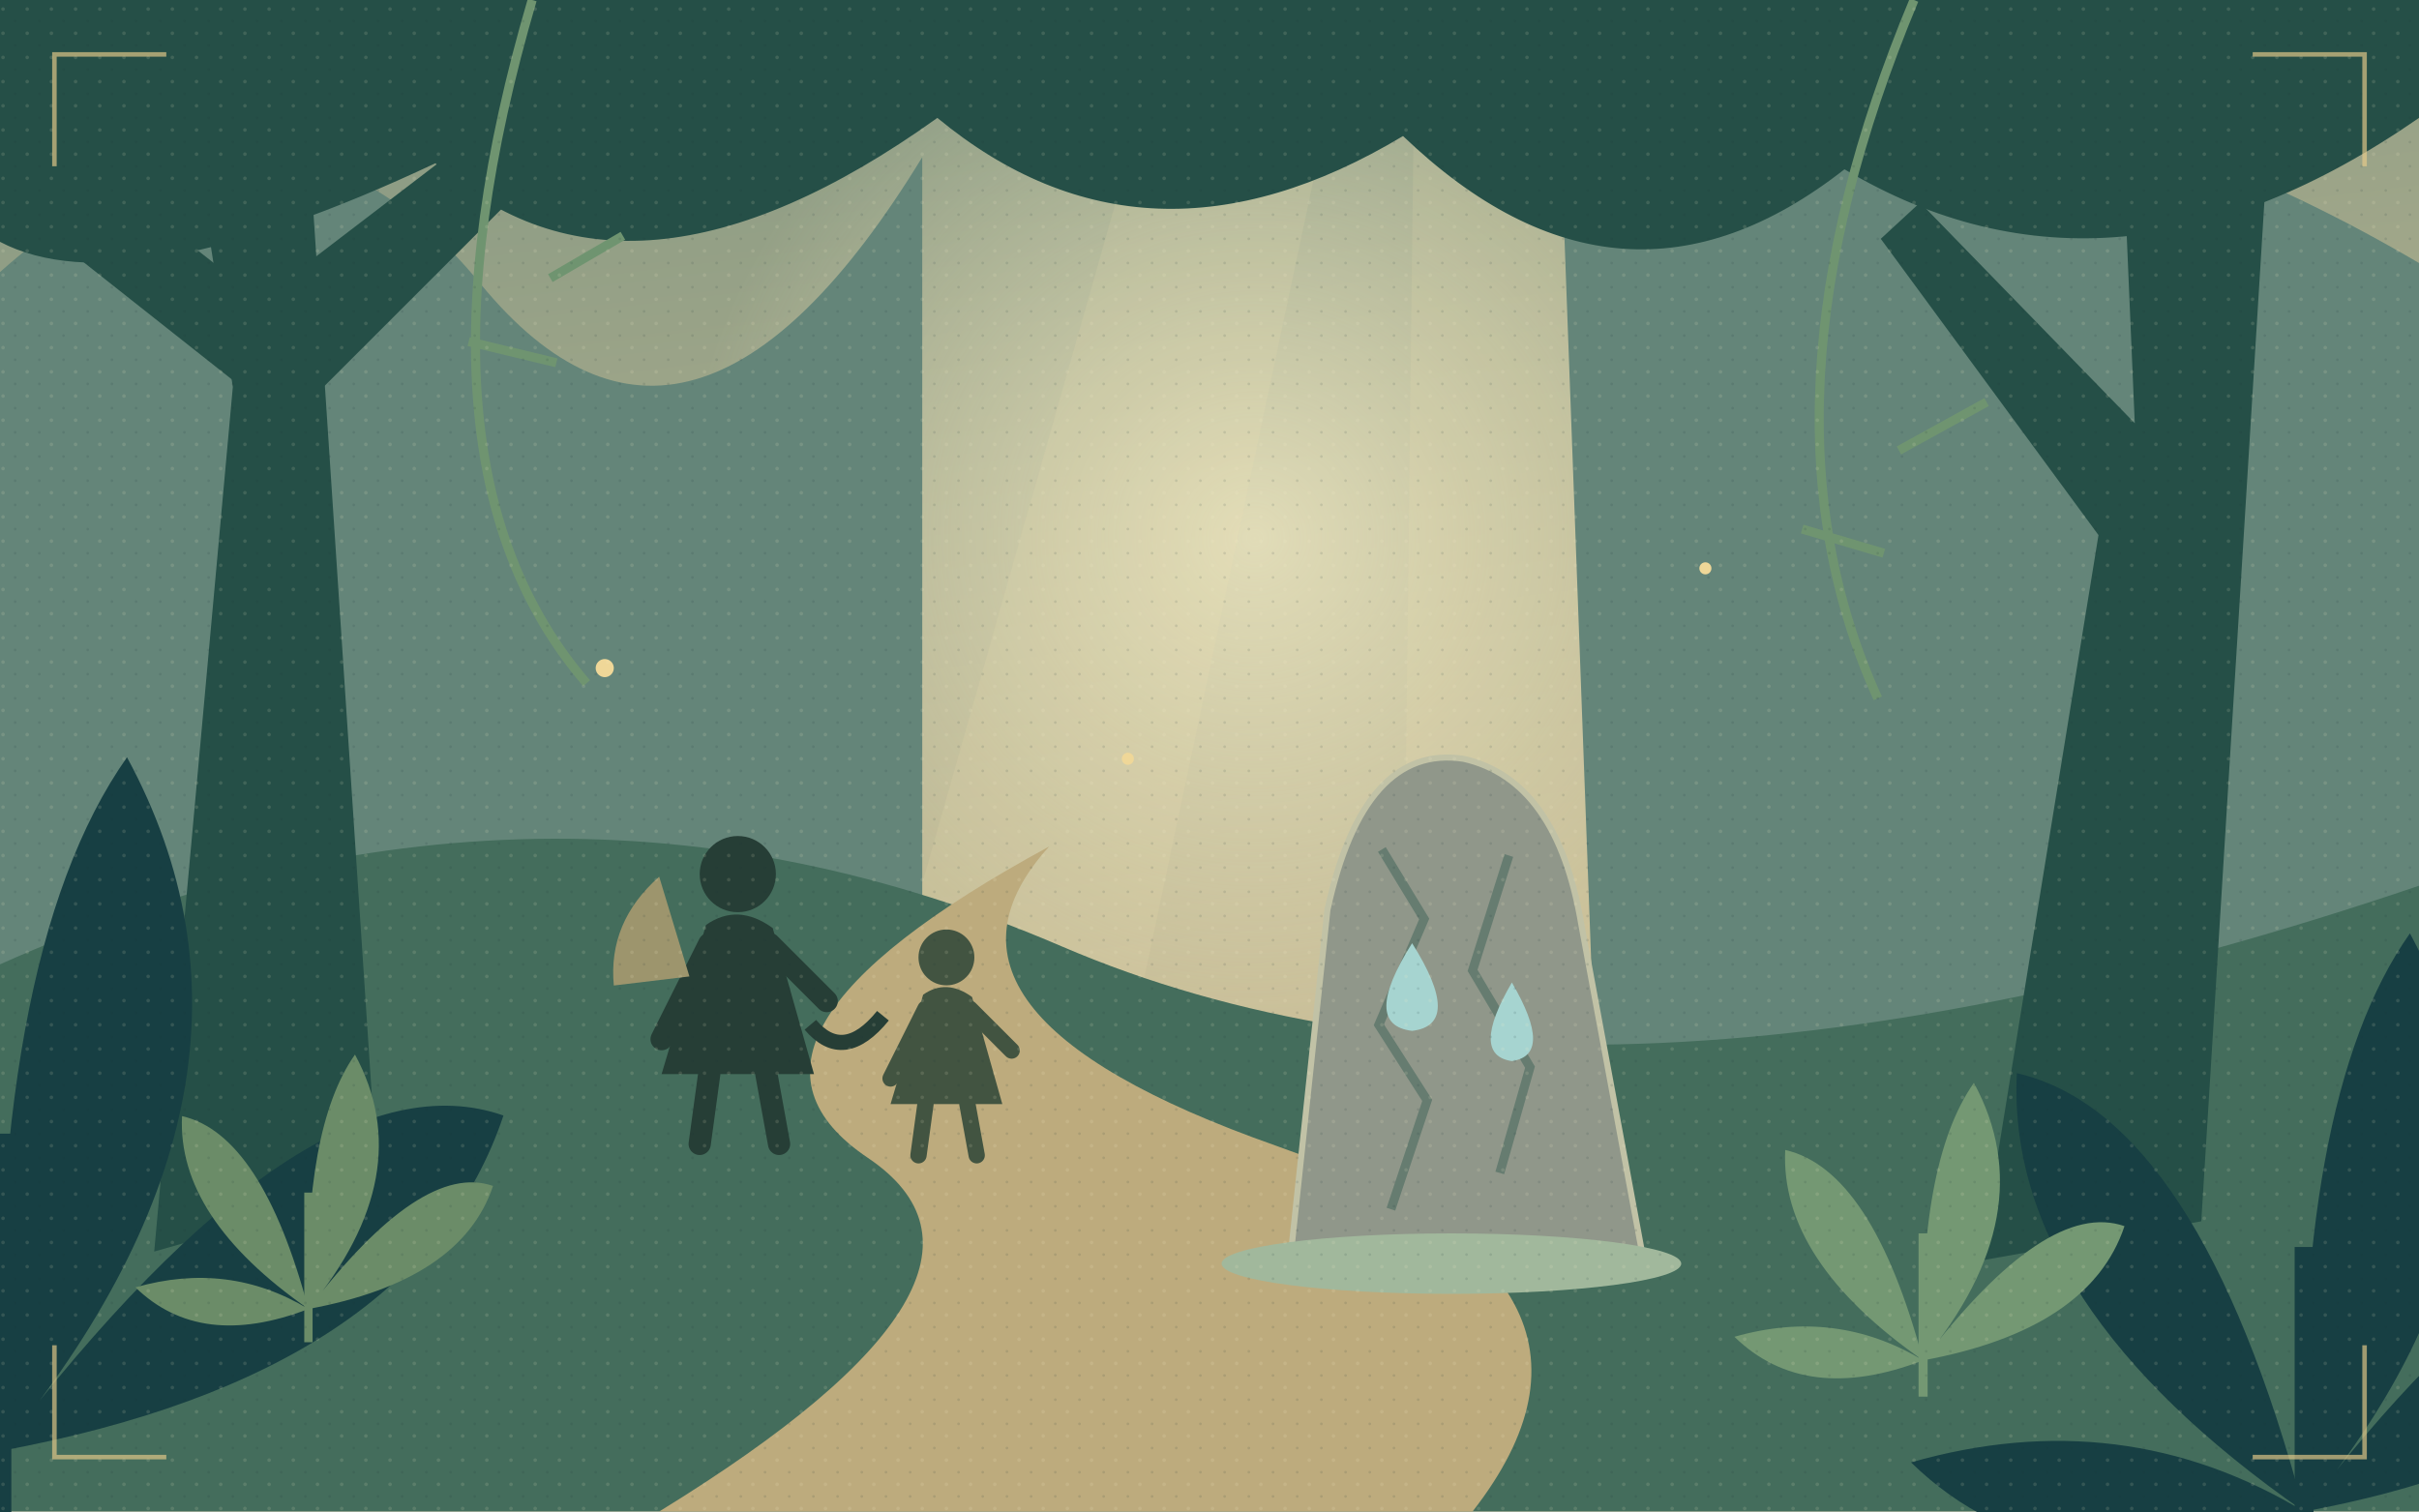
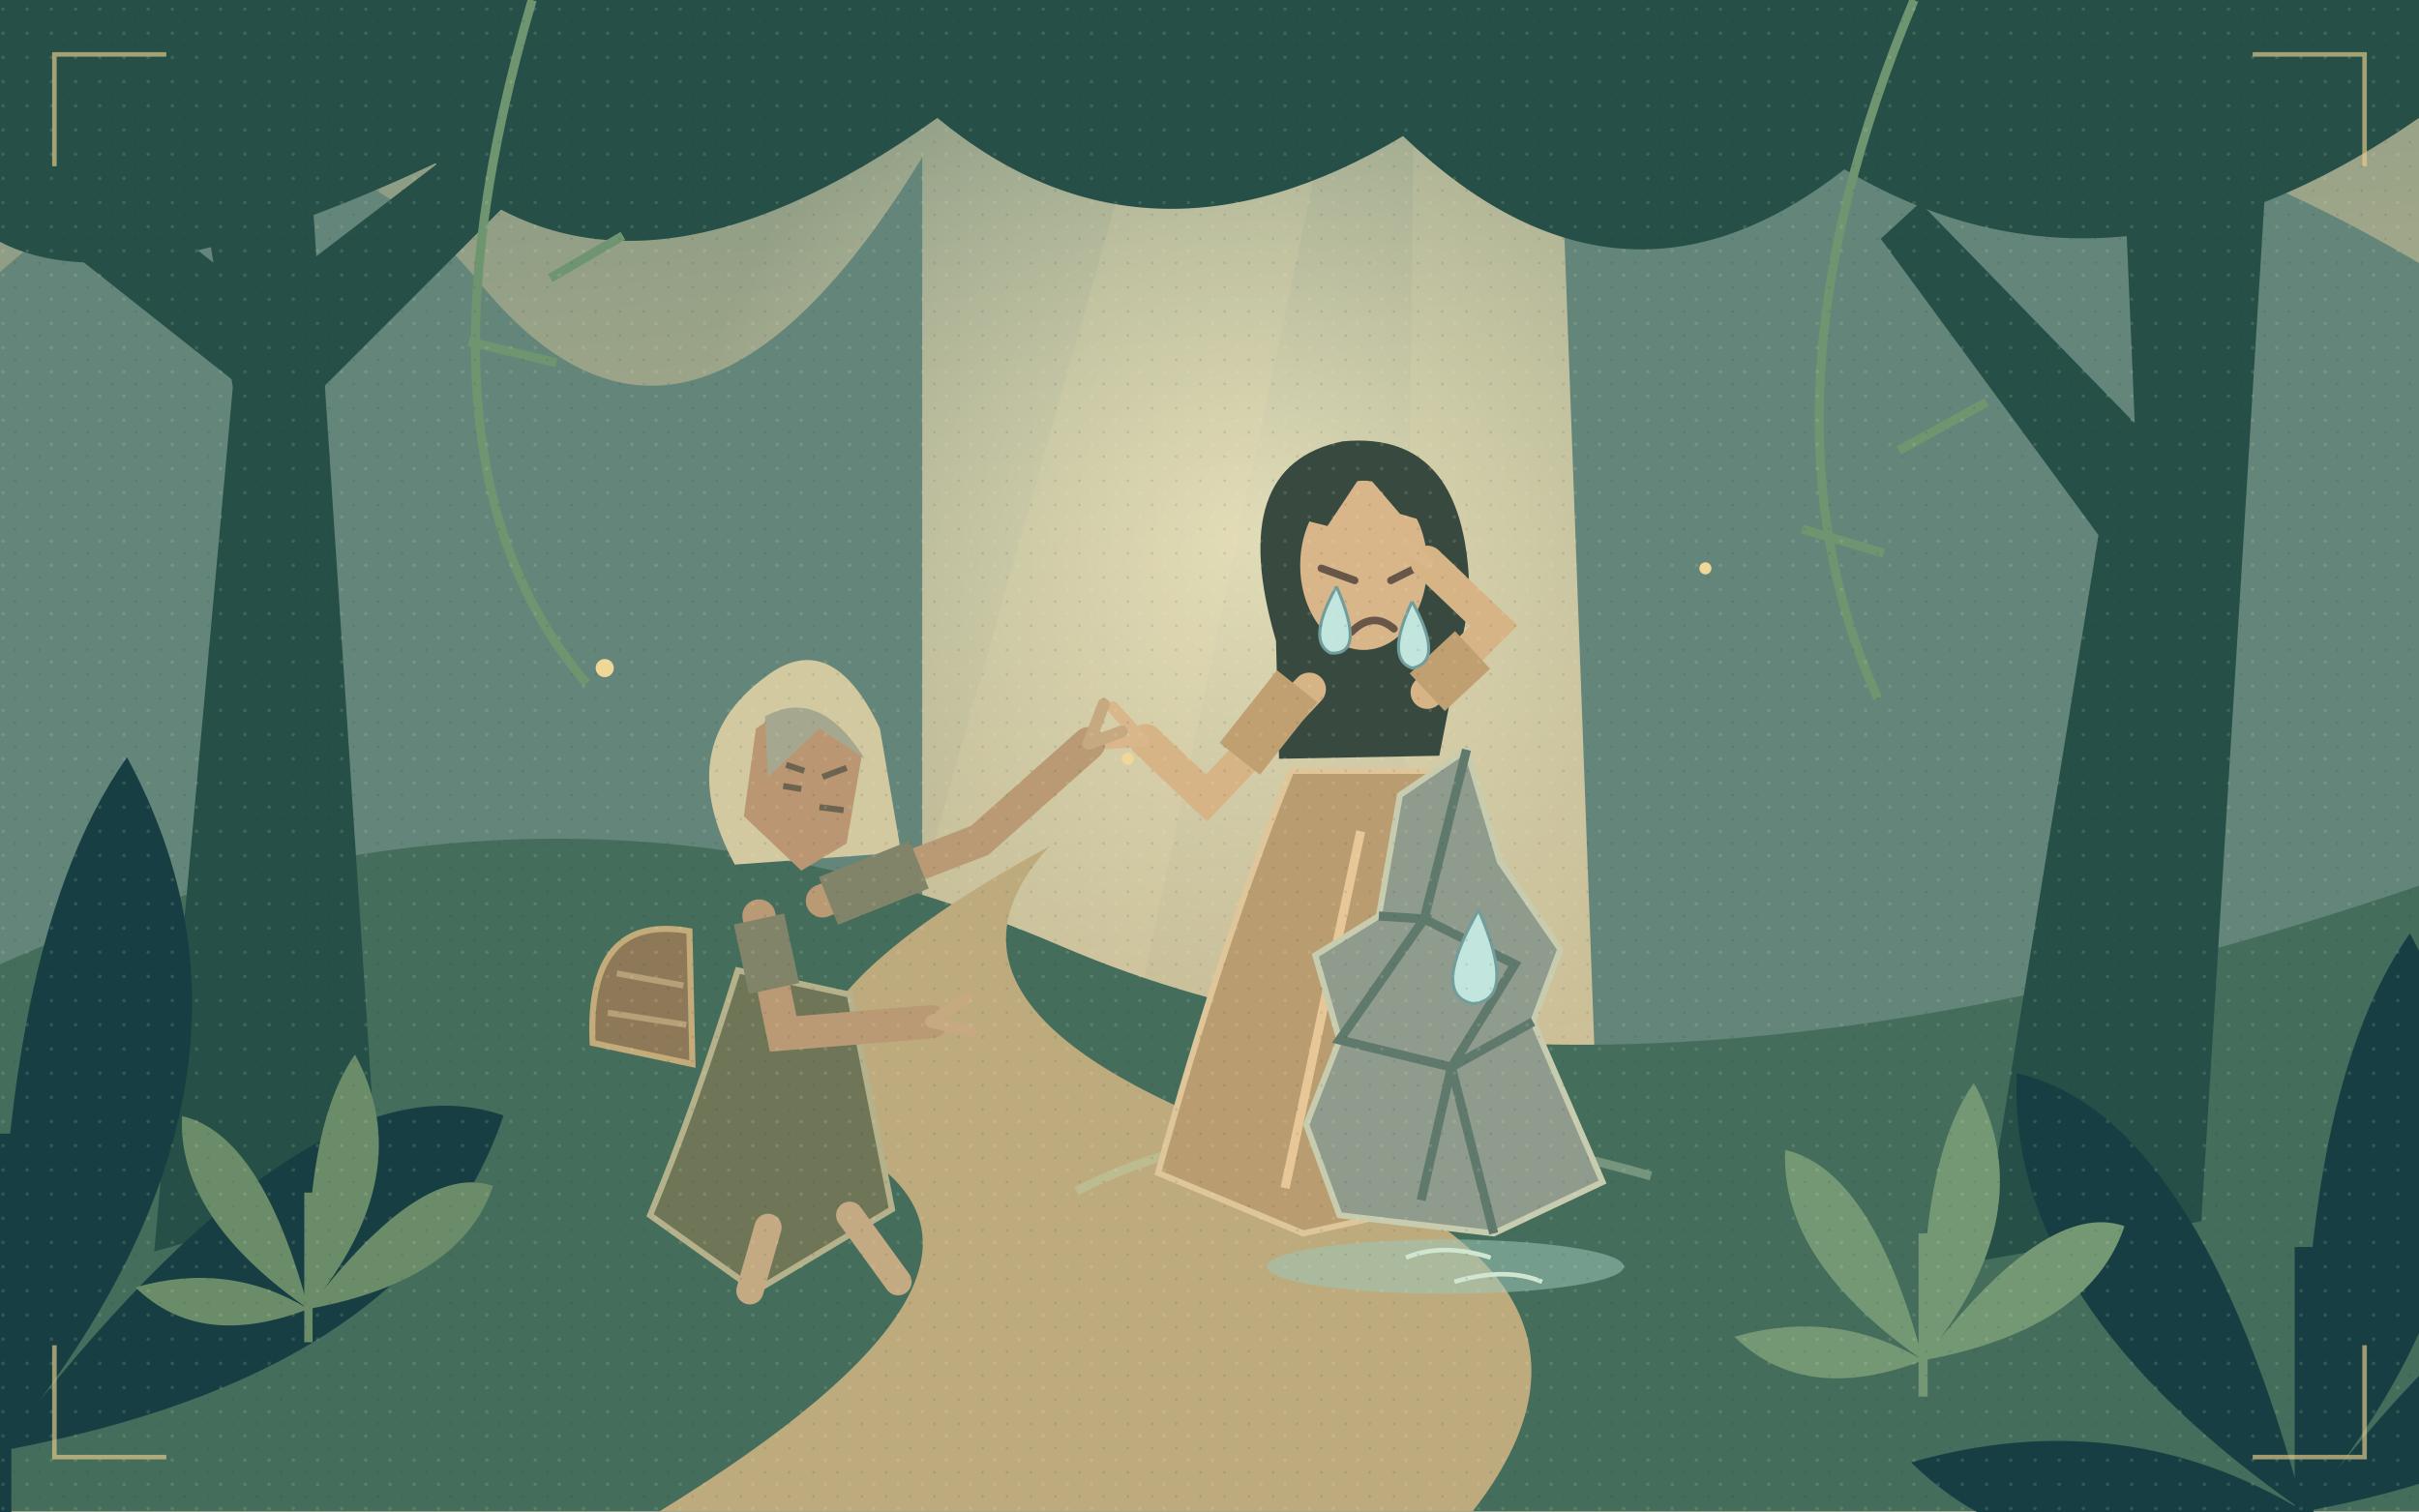
<svg xmlns="http://www.w3.org/2000/svg" viewBox="0 0 800 500" role="img" aria-labelledby="title desc">
  <defs>
    <linearGradient id="sky" x2=".2" y2="1">
      <stop stop-color="#819681" />
      <stop offset="1" stop-color="#dac599" />
    </linearGradient>
    <linearGradient id="water" x2="0" y2="1">
      <stop stop-color="#478c8c" />
      <stop offset="1" stop-color="#103f53" />
    </linearGradient>
    <linearGradient id="gold" x2=".6" y2="1">
      <stop stop-color="#ffedb3" />
      <stop offset="1" stop-color="#bd8748" />
    </linearGradient>
    <radialGradient id="glow">
      <stop stop-color="#fff6cf" stop-opacity=".65" />
      <stop offset="1" stop-color="#fff6cf" stop-opacity="0" />
    </radialGradient>
    <pattern id="paper" width="8" height="8" patternUnits="userSpaceOnUse">
      <circle cx="1" cy="3" r=".6" fill="#f6edcc" opacity=".13" />
      <circle cx="5" cy="7" r=".45" fill="#172f35" opacity=".12" />
    </pattern>
  </defs>
  <rect width="800" height="500" fill="url(#sky)" />
  <circle cx="415" cy="178" r="190" fill="url(#glow)" />
  <path d="m388 0-142 500h95L447 0m21 0-6 500h81L516 0" fill="#f5e3af" opacity=".12" />
  <g fill="#648579">
    <path d="M0 90Q90 10 159 94T305 52V390H0Z" />
    <path d="M516 41Q652 0 800 87V420H530Z" />
  </g>
  <path d="M0 319Q179 239 351 313T800 293V500H0Z" fill="#446d5c" />
  <path d="M347 280Q297 335 422 379T487 500H218Q345 422 287 383T347 280Z" fill="#bdab7d" />
  <g fill="#254f47">
    <path d="M57 0H99L125 393 51 414 77 128Z" />
    <path d="m95 140 93-93-17-13-85 65-65-51-12 24z" />
    <path d="M700 0h53l-25 404-73 13 39-240-72-98 13-12 71 73z" />
    <path d="M0 0H800V39Q699 109 610 56 536 114 464 45 379 96 310 39 208 112 144 54 42 102 0 80Z" />
  </g>
  <g fill="none" stroke="#6f9470" stroke-width="3">
    <path d="M176 0q-45 153 18 226M633 0q-56 134-12 231" />
    <path d="m182 92 24-14m-22 42-29-7m473 36 29-16m-34 50-27-8" />
  </g>
-   <g transform="translate(480 270)">
-     <path d="M-53 144-41 31Q-29-24 4-19 35-12 43 36L63 144Z" fill="#90978a" stroke="#c1c2a6" stroke-width="2" />
-     <path d="m-23 11 14 23-15 35 16 25-12 36m39-117-12 38 19 32-10 35" fill="none" stroke="#667c70" stroke-width="3" />
-     <path d="M-13 42q-17 27 0 29 17-2 0-29m33 13q-14 24 0 26 14-2 0-26" fill="#a6d4d0" />
-     <ellipse cy="148" rx="76" ry="10" fill="#a1b89c" />
-   </g>
-   <g transform="translate(244 370) scale(1.05)" fill="#263e36" stroke="#263e36" stroke-linecap="round">
-     <circle cy="-77" r="12" stroke="none" />
-     <path d="M-10-61Q0-68 11-60L24 -14H-24Z" stroke="none" />
-     <path d="M-9-55-24-25M10-55 28-37M-9-14-12 8M9-14 13 8" fill="none" stroke-width="7" />
-   </g>
-   <g transform="translate(313 376) scale(0.77)" fill="#425441" stroke="#425441" stroke-linecap="round">
-     <circle cy="-77" r="12" stroke="none" />
-     <path d="M-10-61Q0-68 11-60L24 -14H-24Z" stroke="none" />
-     <path d="M-9-55-24-25M10-55 28-37M-9-14-12 8M9-14 13 8" fill="none" stroke-width="7" />
-   </g>
-   <path d="M268 339q11 13 24-3" fill="none" stroke="#263e36" stroke-width="5" />
-   <path d="M218 290q-17 15-15 36l25-3" fill="#9d956d" />
  <g transform="translate(0 480) scale(1.5)" fill="#173f43">
    <path d="M0 0Q-28-105-76-116-79-55 0 0Q-3-109 28-153 67-81 0 0Q68-89 111-74 92-17 0 0Q-48-29-104-13-65 25 0 0Z" />
    <path d="M0 20V-70" stroke="#173f43" stroke-width="5" />
  </g>
  <g transform="translate(762 500) scale(1.25)" fill="#173f43">
    <path d="M0 0Q-28-105-76-116-79-55 0 0Q-3-109 28-153 67-81 0 0Q68-89 111-74 92-17 0 0Q-48-29-104-13-65 25 0 0Z" />
    <path d="M0 20V-70" stroke="#173f43" stroke-width="5" />
  </g>
  <g transform="translate(102 433) scale(0.55)" fill="#6b8c68">
    <path d="M0 0Q-28-105-76-116-79-55 0 0Q-3-109 28-153 67-81 0 0Q68-89 111-74 92-17 0 0Q-48-29-104-13-65 25 0 0Z" />
    <path d="M0 20V-70" stroke="#6b8c68" stroke-width="5" />
  </g>
  <g transform="translate(636 450) scale(0.6)" fill="#749873">
    <path d="M0 0Q-28-105-76-116-79-55 0 0Q-3-109 28-153 67-81 0 0Q68-89 111-74 92-17 0 0Q-48-29-104-13-65 25 0 0Z" />
    <path d="M0 20V-70" stroke="#749873" stroke-width="5" />
  </g>
  <g fill="#efd798">
    <circle cx="373" cy="251" r="2" />
    <circle cx="564" cy="188" r="2" />
    <circle cx="200" cy="221" r="3" />
  </g>
+   <path d="M356 394q74-38 190-5" fill="none" stroke="#bed1ad" stroke-width="3" opacity=".4" />
+   <g transform="translate(451 220)">
+     <path d="M-24 35Q-47 92-68 168L-20 188 70 168 38 81 21 35Z" fill="#b99d70" stroke="#dec69a" stroke-width="2" />
+     <path d="M-1 55-26 173m44-111 21 105" stroke="#e7c798" fill="none" stroke-width="3" />
+     <path d="M-29-8Q-46-66-7-74 35-78 35-21L25 30-28 31Z" fill="#384a40" />
+     <ellipse cy="-33" rx="21" ry="28" fill="#d9b68a" />
+     <path d="M-24-49Q-16-85 14-64l15 19-17-5-12-14-12 18Z" fill="#384a40" />
+     <path d="M-14-32-3-28m12 0 10-5M-4-11q7-7 14-1" stroke="#685749" fill="none" stroke-width="2.5" stroke-linecap="round" />
+     <path d="M-18 8-52 44-72 25M21 9 43-13 21-34" fill="none" stroke="#d7b486" stroke-width="11" stroke-linecap="round" />
+     <path d="M-22 7-41 31m62-22 15-14" fill="none" stroke="#c0a070" stroke-width="17" />
+     <path d="M-73 25-83 14m10 11-15 1M21-34l-8-7" fill="none" stroke="#d9b78a" stroke-width="4" stroke-linecap="round" />
+     <path d="M12 43 34 28 45 65 65 94 56 118 79 171 43 188-8 182-19 152-8 124-16 96 5 83Z" fill="#8f9b8c" stroke="#c8ccaf" stroke-width="2" />
+     <path d="M34 28 20 84l30 15-21 34 14 55M5 83l15 1-28 40 37 9m27-15-27 15-10 44" fill="none" stroke="#5f796d" stroke-width="3" />
+     <path d="M-9-26q-10 18-2 22 12 1 2-22m25 5q-9 19 0 22 11-2 0-22m22 102q-16 28-2 31 15-1 2-31" fill="#c2e6dd" stroke="#719d9d" stroke-width="1" />
+   </g>
+   <g transform="translate(266 285)">
+     <path d="M-22 36Q-36 81-51 117L-16 142 29 115 15 44Z" fill="#6f7657" stroke="#b5b18b" stroke-width="2" />
+     <path d="M-12 121-18 142m33-25 16 22" stroke="#c3aa82" stroke-width="9" fill="none" stroke-linecap="round" />
+     <path d="M-23 1Q-44-38-13-61 9-78 25-44l7 41Z" fill="#d2c9a0" />
+     <path d="M-16-44Q4-58 19-35L14-6-1 3-20-15Z" fill="#ba9772" />
+     <path d="M-13-48Q5-58 20-34L5-44-12-28Z" fill="#a6a78f" />
+     <path d="m6-28 8-3m-9 13 8 1m-19-15 6 2m-7 5 6 1" stroke="#6c6451" stroke-width="2" fill="none" />
+     <path d="M6 13 58-7 94-39M-15 18-7 57 42 53" stroke="#b99a74" stroke-width="11" fill="none" stroke-linecap="round" />
+     <path d="M8 13 38 1M-15 19-10 42" stroke="#818468" stroke-width="17" fill="none" />
+     <path d="m94-39 11-4m-11 4 5-13m-57 105 12-8m-12 8 13 3" fill="none" stroke="#c7a981" stroke-width="4" stroke-linecap="round" />
+     <path d="M-38 23q-34-6-32 37l33 7Z" fill="#8d7958" stroke="#c4ac7a" stroke-width="2" />
+     <path d="m-62 37 22 4m-25 9 26 4" stroke="#b6a078" stroke-width="2" />
+   </g>
+   <ellipse cx="478" cy="419" rx="59" ry="9" fill="#9dc4b7" opacity=".55" />
+   <path d="M465 416q12-5 28 0m-12 8q17-5 29 0" fill="none" stroke="#d1e6d0" stroke-width="1.5" />
  <rect width="800" height="500" fill="url(#paper)" pointer-events="none" />
  <path d="M18 55V18h37m690 0h37v37M18 445v37h37m690 0h37v-37" fill="none" stroke="#e9cc8b" stroke-width="1.5" opacity=".65" />
</svg>
